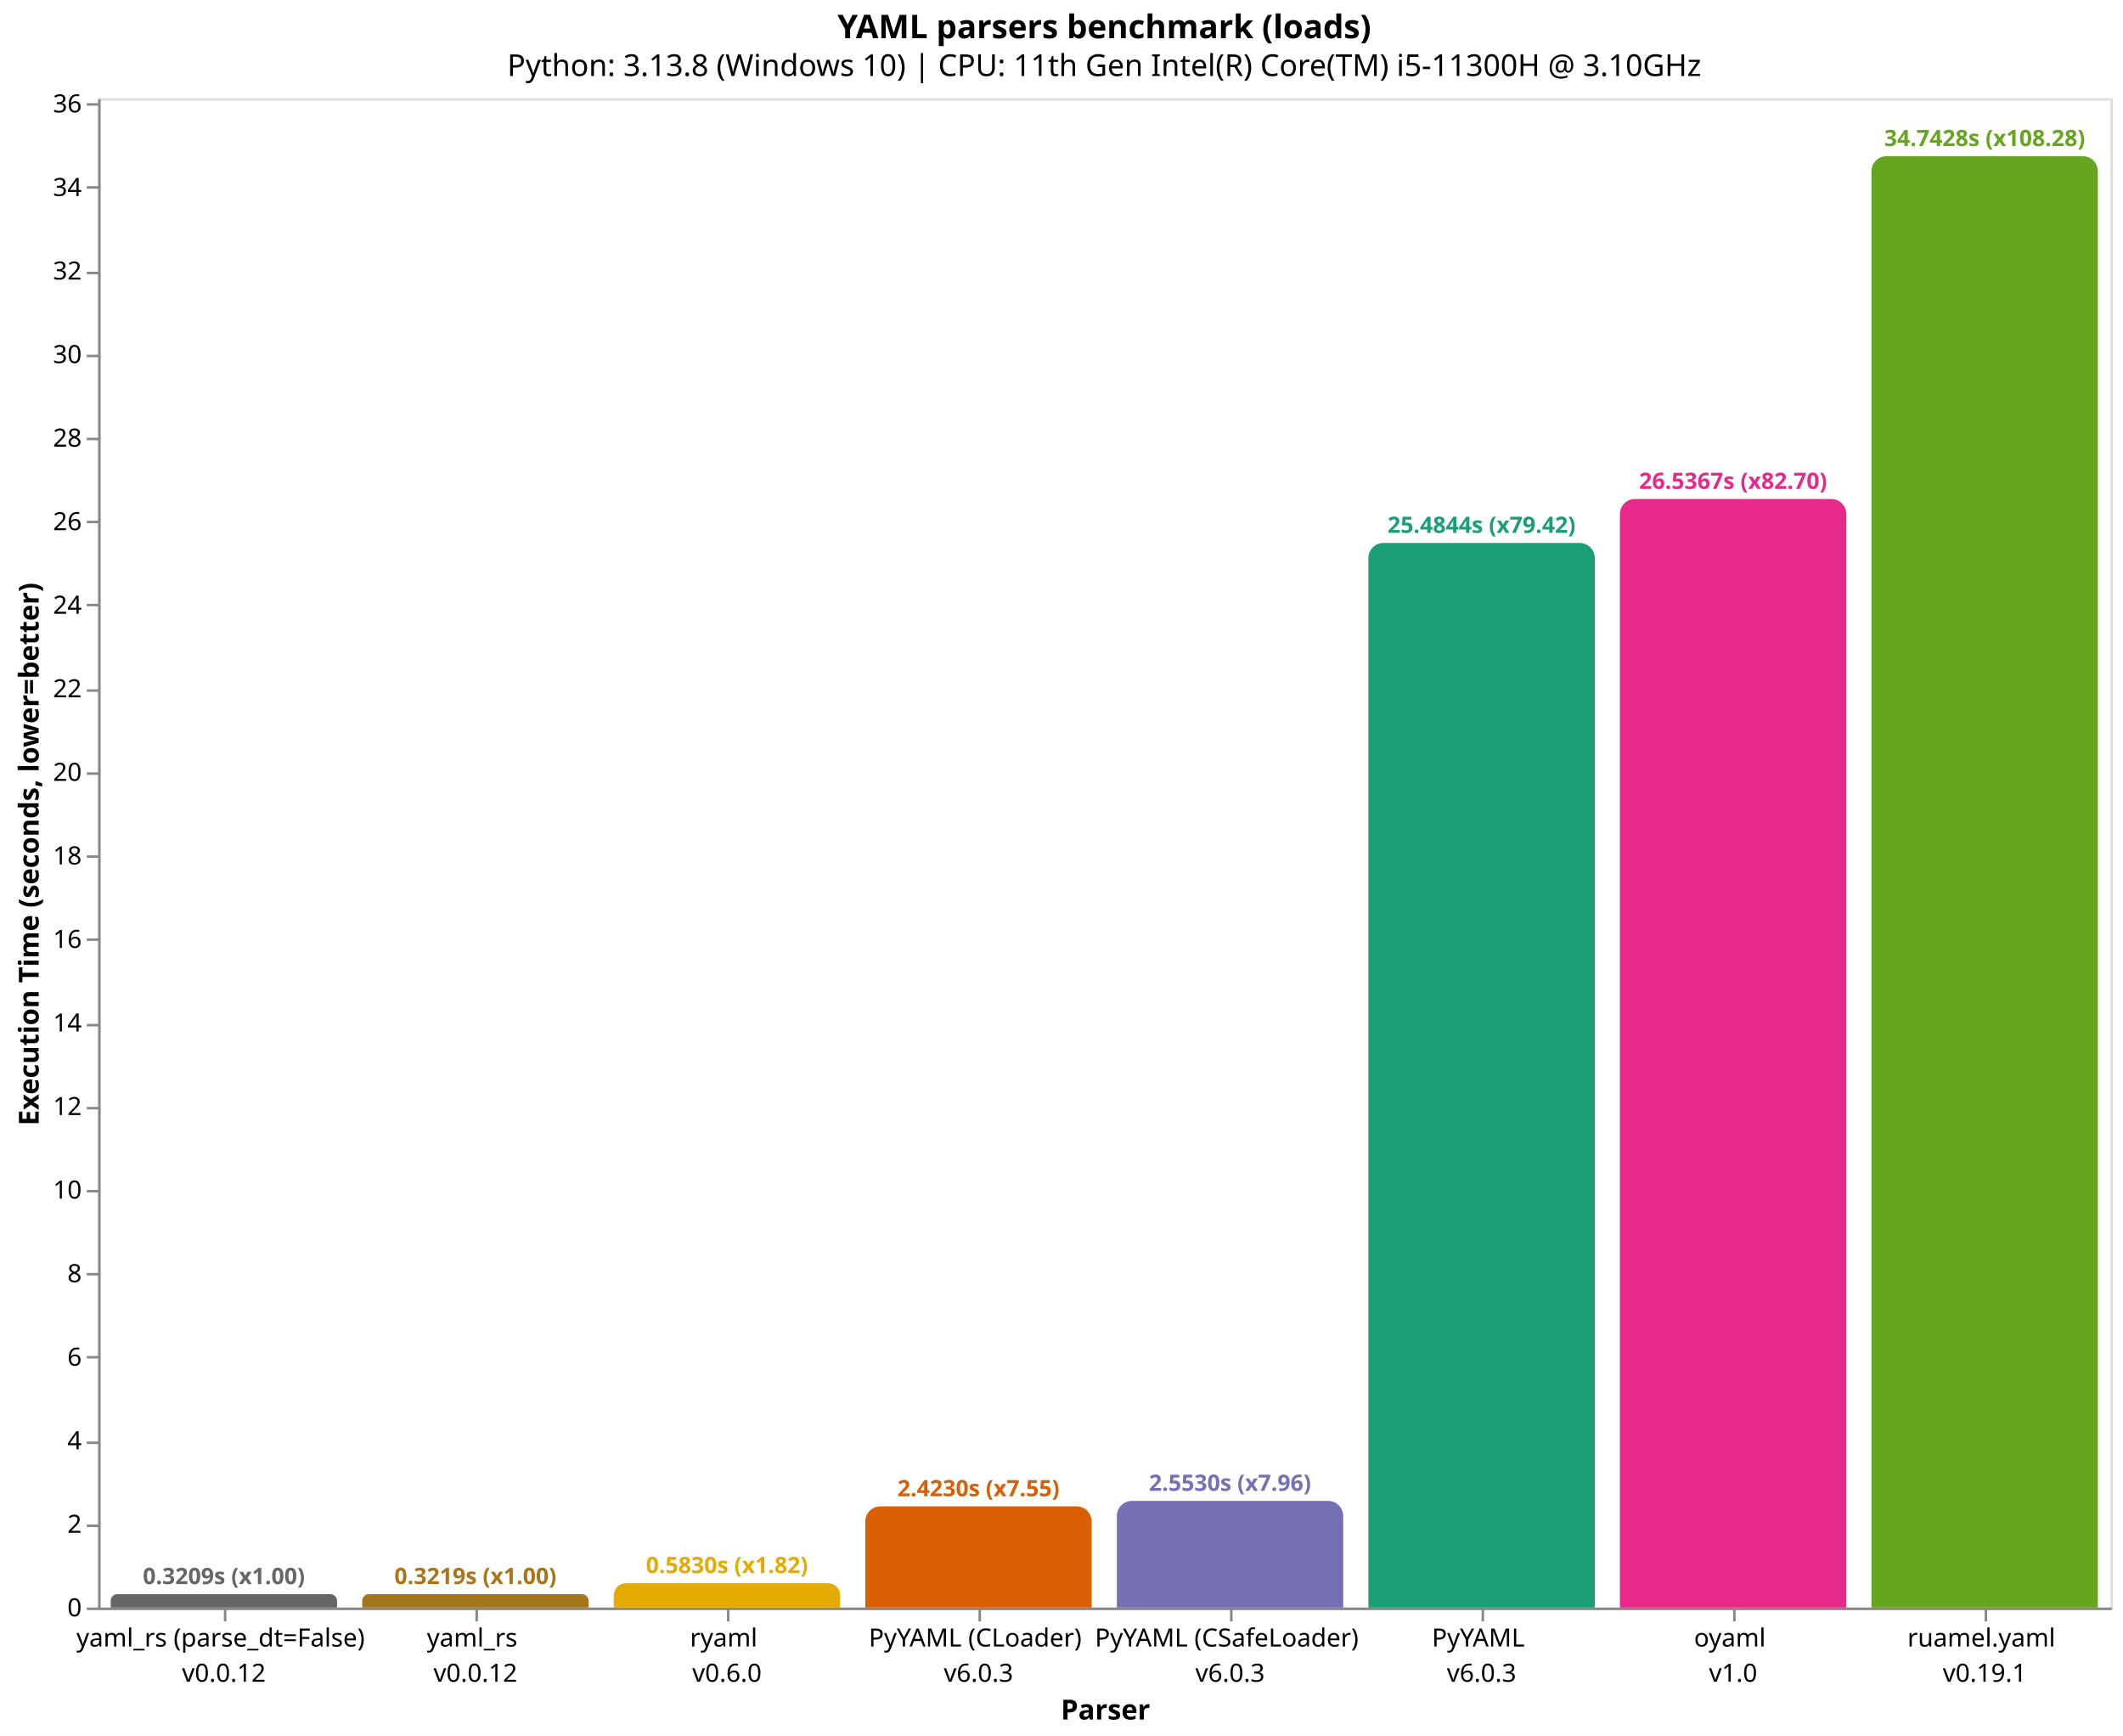
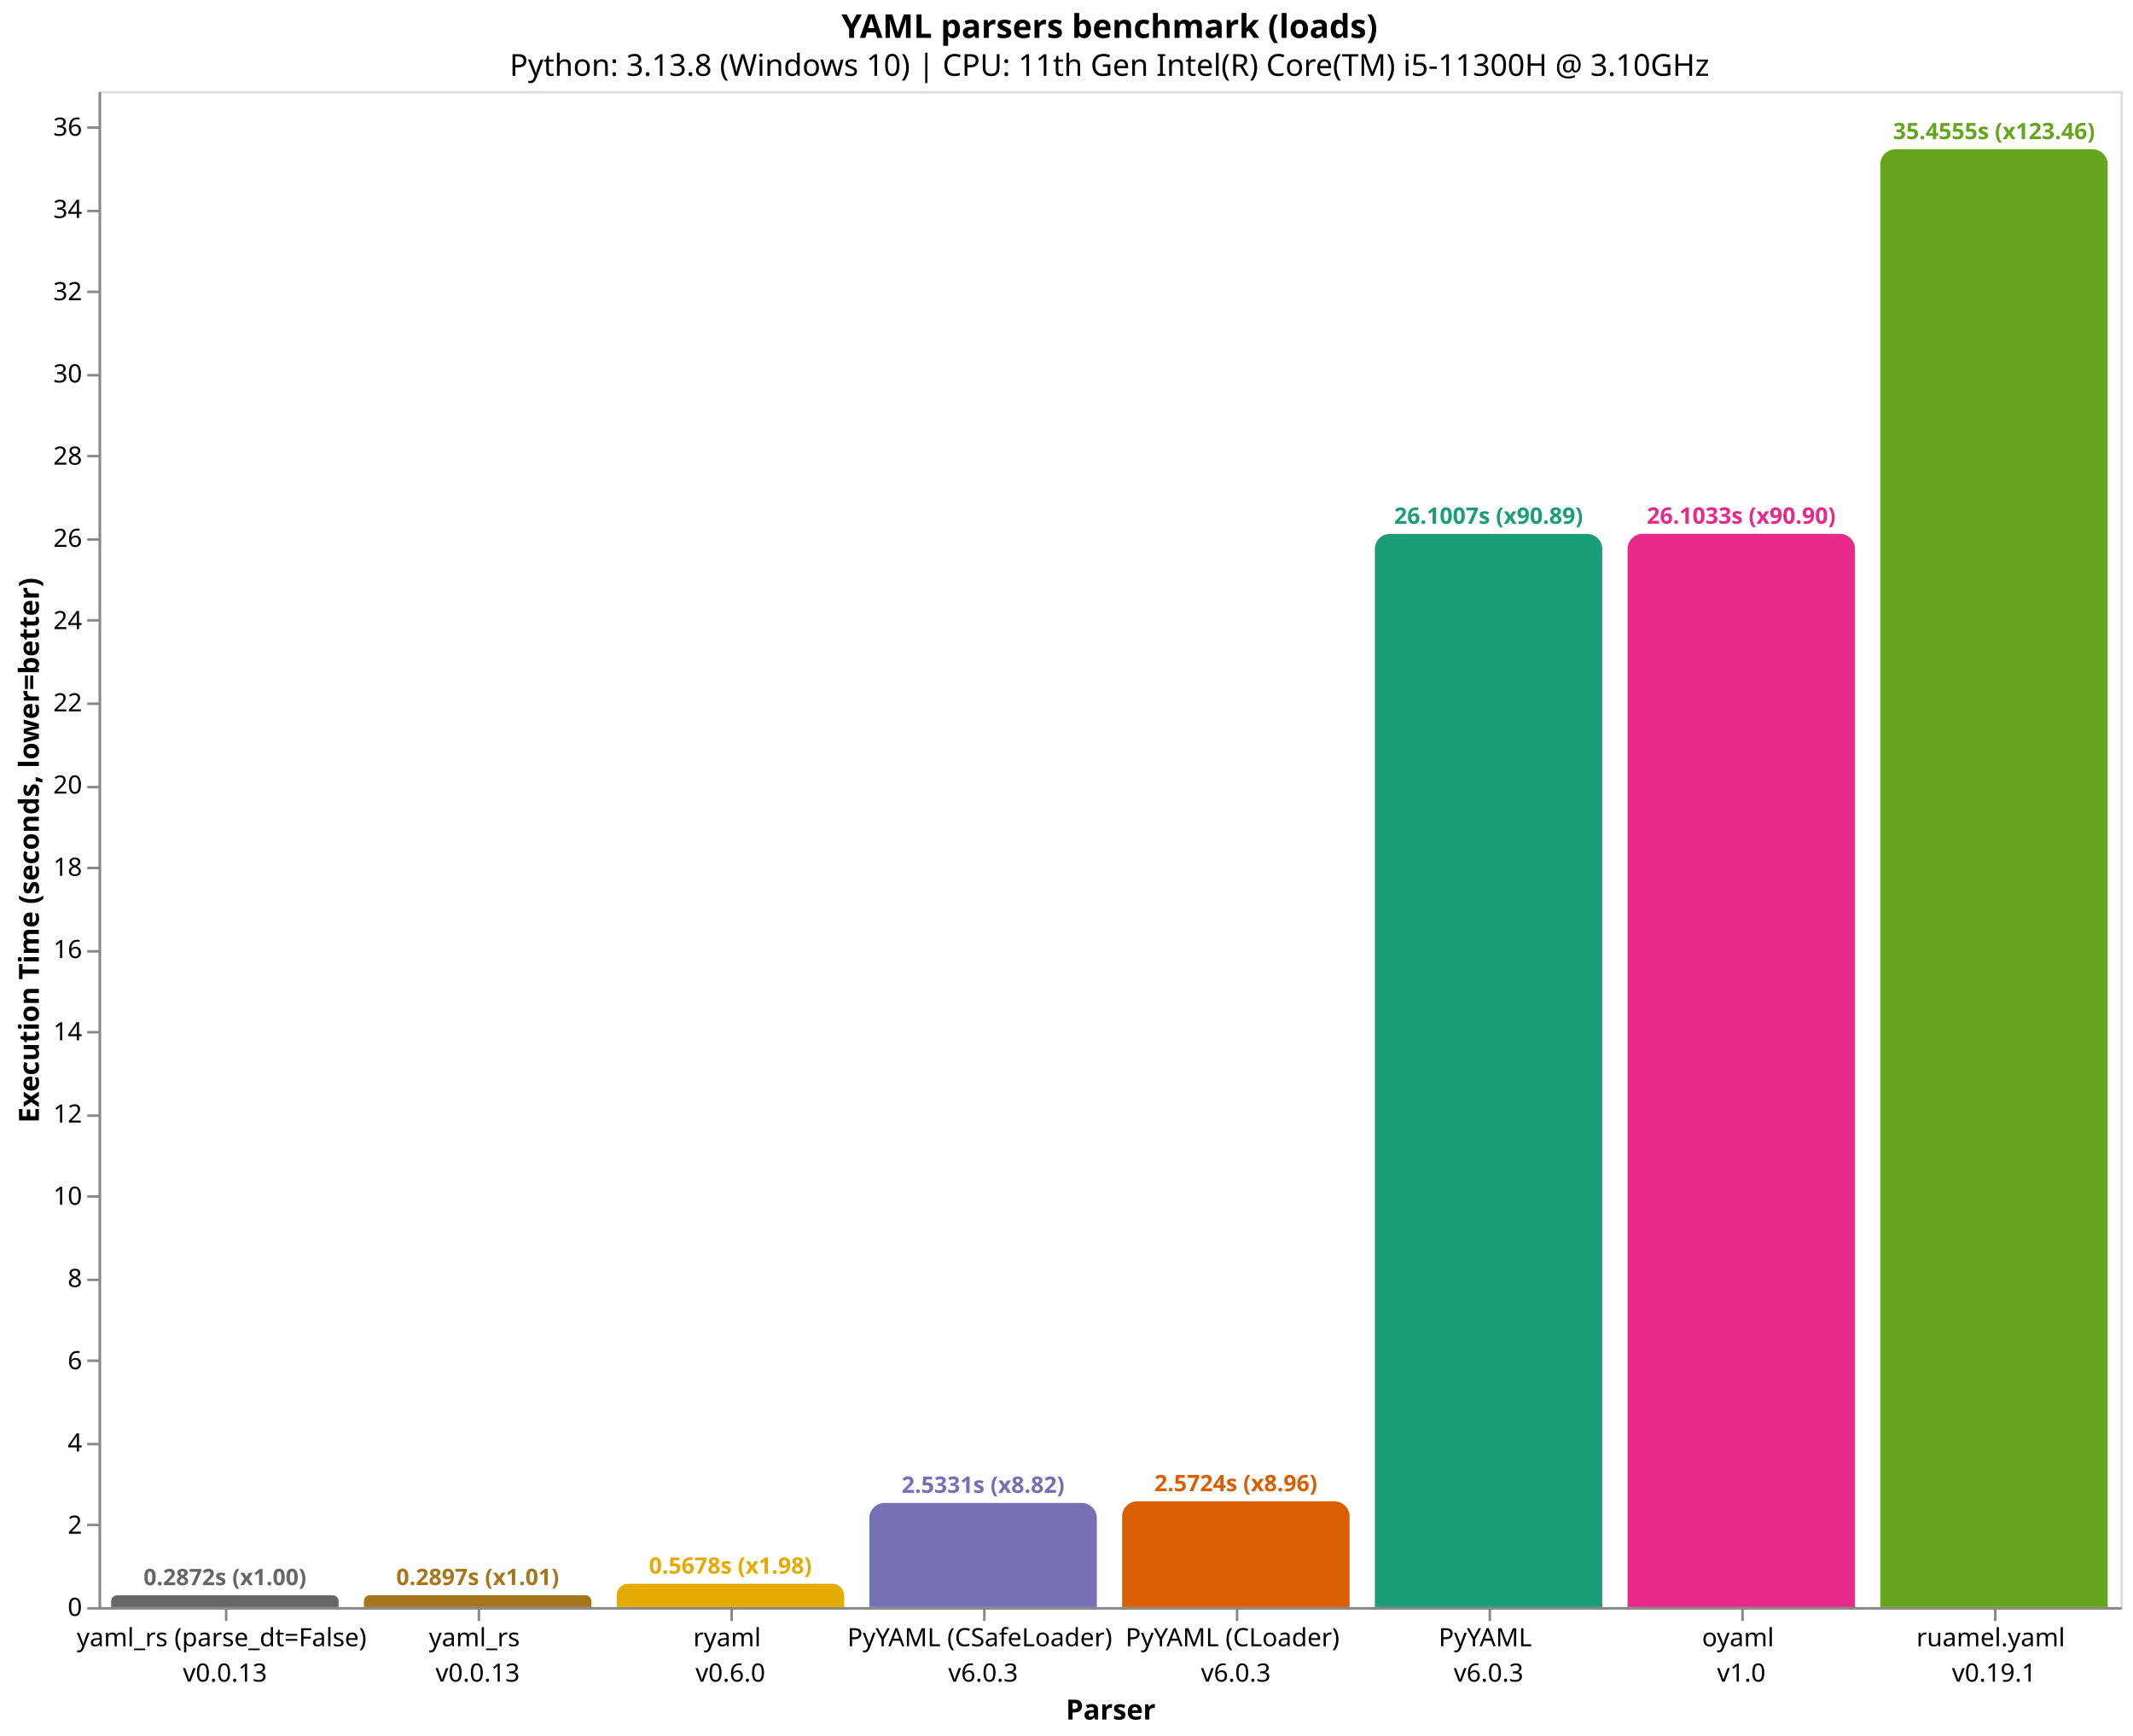
- <svg xmlns="http://www.w3.org/2000/svg" version="1.1" class="marks" width="844" height="690" viewBox="0 0 844 690">
-   <rect width="844" height="690" fill="white" />
-   <g fill="none" stroke-miterlimit="10" transform="translate(39,39)">
+ <svg xmlns="http://www.w3.org/2000/svg" version="1.1" class="marks" width="844" height="687" viewBox="0 0 844 687">
+   <rect width="844" height="687" fill="white" />
+   <g fill="none" stroke-miterlimit="10" transform="translate(39,36)">
    <g class="mark-group role-frame root" role="graphics-object" aria-roledescription="group mark container">
      <g transform="translate(0,0)">
        <path class="background" aria-hidden="true" d="M0.5,0.5h800v600h-800Z" stroke="#ddd" />
        <g>
-           <g class="mark-group role-axis" role="graphics-symbol" aria-roledescription="axis" aria-label="X-axis titled 'Parser' for a discrete scale with 8 values: yaml_rs (parse_dt=False)&#10;v0.0.12, yaml_rs&#10;v0.0.12, ryaml&#10;v0.6.0, PyYAML (CLoader)&#10;v6.0.3, PyYAML (CSafeLoader)&#10;v6.0.3, ending with ruamel.yaml&#10;v0.19.1">
+           <g class="mark-group role-axis" role="graphics-symbol" aria-roledescription="axis" aria-label="X-axis titled 'Parser' for a discrete scale with 8 values: yaml_rs (parse_dt=False)&#10;v0.0.13, yaml_rs&#10;v0.0.13, ryaml&#10;v0.6.0, PyYAML (CSafeLoader)&#10;v6.0.3, PyYAML (CLoader)&#10;v6.0.3, ending with ruamel.yaml&#10;v0.19.1">
            <g transform="translate(0.5,600.5)">
              <path class="background" aria-hidden="true" d="M0,0h0v0h0Z" pointer-events="none" />
              <g>
                <g class="mark-rule role-axis-tick" pointer-events="none">
                  <line transform="translate(50,0)" x2="0" y2="5" stroke="#888" stroke-width="1" opacity="1" />
                  <line transform="translate(150,0)" x2="0" y2="5" stroke="#888" stroke-width="1" opacity="1" />
                  <line transform="translate(250,0)" x2="0" y2="5" stroke="#888" stroke-width="1" opacity="1" />
                  <line transform="translate(350,0)" x2="0" y2="5" stroke="#888" stroke-width="1" opacity="1" />
                  <line transform="translate(450,0)" x2="0" y2="5" stroke="#888" stroke-width="1" opacity="1" />
                  <line transform="translate(550,0)" x2="0" y2="5" stroke="#888" stroke-width="1" opacity="1" />
                  <line transform="translate(650,0)" x2="0" y2="5" stroke="#888" stroke-width="1" opacity="1" />
                  <line transform="translate(750,0)" x2="0" y2="5" stroke="#888" stroke-width="1" opacity="1" />
                </g>
                <g class="mark-text role-axis-label" pointer-events="none">
                  <text text-anchor="middle" transform="translate(49.5,15)" font-family="sans-serif" font-size="10px" fill="#000" opacity="1">
                    <tspan>yaml_rs (parse_dt=False)</tspan>
-                     <tspan x="0" dy="14">v0.0.12</tspan>
+                     <tspan x="0" dy="14">v0.0.13</tspan>
                  </text>
                  <text text-anchor="middle" transform="translate(149.5,15)" font-family="sans-serif" font-size="10px" fill="#000" opacity="1">
                    <tspan>yaml_rs</tspan>
-                     <tspan x="0" dy="14">v0.0.12</tspan>
+                     <tspan x="0" dy="14">v0.0.13</tspan>
                  </text>
                  <text text-anchor="middle" transform="translate(249.5,15)" font-family="sans-serif" font-size="10px" fill="#000" opacity="1">
                    <tspan>ryaml</tspan>
                    <tspan x="0" dy="14">v0.6.0</tspan>
                  </text>
                  <text text-anchor="middle" transform="translate(349.5,15)" font-family="sans-serif" font-size="10px" fill="#000" opacity="1">
+                     <tspan>PyYAML (CSafeLoader)</tspan>
+                     <tspan x="0" dy="14">v6.0.3</tspan>
+                   </text>
+                   <text text-anchor="middle" transform="translate(449.5,15)" font-family="sans-serif" font-size="10px" fill="#000" opacity="1">
                    <tspan>PyYAML (CLoader)</tspan>
-                     <tspan x="0" dy="14">v6.0.3</tspan>
-                   </text>
-                   <text text-anchor="middle" transform="translate(449.5,15)" font-family="sans-serif" font-size="10px" fill="#000" opacity="1">
-                     <tspan>PyYAML (CSafeLoader)</tspan>
                    <tspan x="0" dy="14">v6.0.3</tspan>
                  </text>
                  <text text-anchor="middle" transform="translate(549.5,15)" font-family="sans-serif" font-size="10px" fill="#000" opacity="1">
                    <tspan>PyYAML</tspan>
                    <tspan x="0" dy="14">v6.0.3</tspan>
                  </text>
                  <text text-anchor="middle" transform="translate(649.5,15)" font-family="sans-serif" font-size="10px" fill="#000" opacity="1">
                    <tspan>oyaml</tspan>
                    <tspan x="0" dy="14">v1.0</tspan>
                  </text>
                  <text text-anchor="middle" transform="translate(749.5,15)" font-family="sans-serif" font-size="10px" fill="#000" opacity="1">
                    <tspan>ruamel.yaml</tspan>
                    <tspan x="0" dy="14">v0.19.1</tspan>
                  </text>
                </g>
                <g class="mark-rule role-axis-domain" pointer-events="none">
                  <line transform="translate(0,0)" x2="800" y2="0" stroke="#888" stroke-width="1" opacity="1" />
                </g>
                <g class="mark-text role-axis-title" pointer-events="none">
                  <text text-anchor="middle" transform="translate(400,44)" font-family="sans-serif" font-size="11px" font-weight="bold" fill="#000" opacity="1">Parser</text>
                </g>
              </g>
              <path class="foreground" aria-hidden="true" d="" pointer-events="none" display="none" />
            </g>
          </g>
-           <g class="mark-group role-axis" role="graphics-symbol" aria-roledescription="axis" aria-label="Y-axis titled 'Execution Time (seconds, lower=better)' for a linear scale with values from 0 to 36">
+           <g class="mark-group role-axis" role="graphics-symbol" aria-roledescription="axis" aria-label="Y-axis titled 'Execution Time (seconds, lower=better)' for a linear scale with values from 0 to 37">
            <g transform="translate(0.5,0.5)">
              <path class="background" aria-hidden="true" d="M0,0h0v0h0Z" pointer-events="none" />
              <g>
                <g class="mark-rule role-axis-tick" pointer-events="none">
                  <line transform="translate(0,600)" x2="-5" y2="0" stroke="#888" stroke-width="1" opacity="1" />
                  <line transform="translate(0,567)" x2="-5" y2="0" stroke="#888" stroke-width="1" opacity="1" />
-                   <line transform="translate(0,534)" x2="-5" y2="0" stroke="#888" stroke-width="1" opacity="1" />
-                   <line transform="translate(0,500)" x2="-5" y2="0" stroke="#888" stroke-width="1" opacity="1" />
-                   <line transform="translate(0,467)" x2="-5" y2="0" stroke="#888" stroke-width="1" opacity="1" />
-                   <line transform="translate(0,434)" x2="-5" y2="0" stroke="#888" stroke-width="1" opacity="1" />
-                   <line transform="translate(0,401)" x2="-5" y2="0" stroke="#888" stroke-width="1" opacity="1" />
-                   <line transform="translate(0,368)" x2="-5" y2="0" stroke="#888" stroke-width="1" opacity="1" />
-                   <line transform="translate(0,334)" x2="-5" y2="0" stroke="#888" stroke-width="1" opacity="1" />
-                   <line transform="translate(0,301)" x2="-5" y2="0" stroke="#888" stroke-width="1" opacity="1" />
-                   <line transform="translate(0,268)" x2="-5" y2="0" stroke="#888" stroke-width="1" opacity="1" />
-                   <line transform="translate(0,235)" x2="-5" y2="0" stroke="#888" stroke-width="1" opacity="1" />
-                   <line transform="translate(0,201)" x2="-5" y2="0" stroke="#888" stroke-width="1" opacity="1" />
-                   <line transform="translate(0,168)" x2="-5" y2="0" stroke="#888" stroke-width="1" opacity="1" />
-                   <line transform="translate(0,135)" x2="-5" y2="0" stroke="#888" stroke-width="1" opacity="1" />
-                   <line transform="translate(0,102)" x2="-5" y2="0" stroke="#888" stroke-width="1" opacity="1" />
-                   <line transform="translate(0,69)" x2="-5" y2="0" stroke="#888" stroke-width="1" opacity="1" />
-                   <line transform="translate(0,35)" x2="-5" y2="0" stroke="#888" stroke-width="1" opacity="1" />
-                   <line transform="translate(0,2)" x2="-5" y2="0" stroke="#888" stroke-width="1" opacity="1" />
+                   <line transform="translate(0,535)" x2="-5" y2="0" stroke="#888" stroke-width="1" opacity="1" />
+                   <line transform="translate(0,502)" x2="-5" y2="0" stroke="#888" stroke-width="1" opacity="1" />
+                   <line transform="translate(0,470)" x2="-5" y2="0" stroke="#888" stroke-width="1" opacity="1" />
+                   <line transform="translate(0,437)" x2="-5" y2="0" stroke="#888" stroke-width="1" opacity="1" />
+                   <line transform="translate(0,405)" x2="-5" y2="0" stroke="#888" stroke-width="1" opacity="1" />
+                   <line transform="translate(0,372)" x2="-5" y2="0" stroke="#888" stroke-width="1" opacity="1" />
+                   <line transform="translate(0,340)" x2="-5" y2="0" stroke="#888" stroke-width="1" opacity="1" />
+                   <line transform="translate(0,307)" x2="-5" y2="0" stroke="#888" stroke-width="1" opacity="1" />
+                   <line transform="translate(0,275)" x2="-5" y2="0" stroke="#888" stroke-width="1" opacity="1" />
+                   <line transform="translate(0,242)" x2="-5" y2="0" stroke="#888" stroke-width="1" opacity="1" />
+                   <line transform="translate(0,209)" x2="-5" y2="0" stroke="#888" stroke-width="1" opacity="1" />
+                   <line transform="translate(0,177)" x2="-5" y2="0" stroke="#888" stroke-width="1" opacity="1" />
+                   <line transform="translate(0,144)" x2="-5" y2="0" stroke="#888" stroke-width="1" opacity="1" />
+                   <line transform="translate(0,112)" x2="-5" y2="0" stroke="#888" stroke-width="1" opacity="1" />
+                   <line transform="translate(0,79)" x2="-5" y2="0" stroke="#888" stroke-width="1" opacity="1" />
+                   <line transform="translate(0,47)" x2="-5" y2="0" stroke="#888" stroke-width="1" opacity="1" />
+                   <line transform="translate(0,14)" x2="-5" y2="0" stroke="#888" stroke-width="1" opacity="1" />
                </g>
                <g class="mark-text role-axis-label" pointer-events="none">
                  <text text-anchor="end" transform="translate(-7,603)" font-family="sans-serif" font-size="10px" fill="#000" opacity="1">0</text>
-                   <text text-anchor="end" transform="translate(-7,569.7889)" font-family="sans-serif" font-size="10px" fill="#000" opacity="1">2</text>
-                   <text text-anchor="end" transform="translate(-7,536.5779)" font-family="sans-serif" font-size="10px" fill="#000" opacity="1">4</text>
-                   <text text-anchor="end" transform="translate(-7,503.3668)" font-family="sans-serif" font-size="10px" fill="#000" opacity="1">6</text>
-                   <text text-anchor="end" transform="translate(-7,470.1557)" font-family="sans-serif" font-size="10px" fill="#000" opacity="1">8</text>
-                   <text text-anchor="end" transform="translate(-7,436.9446)" font-family="sans-serif" font-size="10px" fill="#000" opacity="1">10</text>
-                   <text text-anchor="end" transform="translate(-7,403.7336)" font-family="sans-serif" font-size="10px" fill="#000" opacity="1">12</text>
-                   <text text-anchor="end" transform="translate(-7,370.5225)" font-family="sans-serif" font-size="10px" fill="#000" opacity="1">14</text>
-                   <text text-anchor="end" transform="translate(-7,337.3114)" font-family="sans-serif" font-size="10px" fill="#000" opacity="1">16</text>
-                   <text text-anchor="end" transform="translate(-7,304.1003)" font-family="sans-serif" font-size="10px" fill="#000" opacity="1">18</text>
-                   <text text-anchor="end" transform="translate(-7,270.8893)" font-family="sans-serif" font-size="10px" fill="#000" opacity="1">20</text>
-                   <text text-anchor="end" transform="translate(-7,237.6782)" font-family="sans-serif" font-size="10px" fill="#000" opacity="1">22</text>
-                   <text text-anchor="end" transform="translate(-7,204.4671)" font-family="sans-serif" font-size="10px" fill="#000" opacity="1">24</text>
-                   <text text-anchor="end" transform="translate(-7,171.256)" font-family="sans-serif" font-size="10px" fill="#000" opacity="1">26</text>
-                   <text text-anchor="end" transform="translate(-7,138.045)" font-family="sans-serif" font-size="10px" fill="#000" opacity="1">28</text>
-                   <text text-anchor="end" transform="translate(-7,104.8339)" font-family="sans-serif" font-size="10px" fill="#000" opacity="1">30</text>
-                   <text text-anchor="end" transform="translate(-7,71.62283)" font-family="sans-serif" font-size="10px" fill="#000" opacity="1">32</text>
-                   <text text-anchor="end" transform="translate(-7,38.41176)" font-family="sans-serif" font-size="10px" fill="#000" opacity="1">34</text>
-                   <text text-anchor="end" transform="translate(-7,5.200684)" font-family="sans-serif" font-size="10px" fill="#000" opacity="1">36</text>
+                   <text text-anchor="end" transform="translate(-7,570.4565)" font-family="sans-serif" font-size="10px" fill="#000" opacity="1">2</text>
+                   <text text-anchor="end" transform="translate(-7,537.913)" font-family="sans-serif" font-size="10px" fill="#000" opacity="1">4</text>
+                   <text text-anchor="end" transform="translate(-7,505.3695)" font-family="sans-serif" font-size="10px" fill="#000" opacity="1">6</text>
+                   <text text-anchor="end" transform="translate(-7,472.826)" font-family="sans-serif" font-size="10px" fill="#000" opacity="1">8</text>
+                   <text text-anchor="end" transform="translate(-7,440.2825)" font-family="sans-serif" font-size="10px" fill="#000" opacity="1">10</text>
+                   <text text-anchor="end" transform="translate(-7,407.739)" font-family="sans-serif" font-size="10px" fill="#000" opacity="1">12</text>
+                   <text text-anchor="end" transform="translate(-7,375.1955)" font-family="sans-serif" font-size="10px" fill="#000" opacity="1">14</text>
+                   <text text-anchor="end" transform="translate(-7,342.652)" font-family="sans-serif" font-size="10px" fill="#000" opacity="1">16</text>
+                   <text text-anchor="end" transform="translate(-7,310.1086)" font-family="sans-serif" font-size="10px" fill="#000" opacity="1">18</text>
+                   <text text-anchor="end" transform="translate(-7,277.5651)" font-family="sans-serif" font-size="10px" fill="#000" opacity="1">20</text>
+                   <text text-anchor="end" transform="translate(-7,245.0216)" font-family="sans-serif" font-size="10px" fill="#000" opacity="1">22</text>
+                   <text text-anchor="end" transform="translate(-7,212.4781)" font-family="sans-serif" font-size="10px" fill="#000" opacity="1">24</text>
+                   <text text-anchor="end" transform="translate(-7,179.9346)" font-family="sans-serif" font-size="10px" fill="#000" opacity="1">26</text>
+                   <text text-anchor="end" transform="translate(-7,147.3911)" font-family="sans-serif" font-size="10px" fill="#000" opacity="1">28</text>
+                   <text text-anchor="end" transform="translate(-7,114.8476)" font-family="sans-serif" font-size="10px" fill="#000" opacity="1">30</text>
+                   <text text-anchor="end" transform="translate(-7,82.30409)" font-family="sans-serif" font-size="10px" fill="#000" opacity="1">32</text>
+                   <text text-anchor="end" transform="translate(-7,49.7606)" font-family="sans-serif" font-size="10px" fill="#000" opacity="1">34</text>
+                   <text text-anchor="end" transform="translate(-7,17.2171)" font-family="sans-serif" font-size="10px" fill="#000" opacity="1">36</text>
                </g>
                <g class="mark-rule role-axis-domain" pointer-events="none">
                  <line transform="translate(0,600)" x2="0" y2="-600" stroke="#888" stroke-width="1" opacity="1" />
                </g>
                <g class="mark-text role-axis-title" pointer-events="none">
                  <text text-anchor="middle" transform="translate(-22.12305,300) rotate(-90) translate(0,-2)" font-family="sans-serif" font-size="11px" font-weight="bold" fill="#000" opacity="1">Execution Time (seconds, lower=better)</text>
                </g>
              </g>
              <path class="foreground" aria-hidden="true" d="" pointer-events="none" display="none" />
            </g>
          </g>
          <g class="mark-group role-scope" role="graphics-object" aria-roledescription="group mark container">
-             <g transform="translate(5,594.6719)">
-               <path class="background" aria-hidden="true" d="M2.664,0L87.336,0C88.806,0,90,1.194,90,2.664L90,5.328C90,5.328,90,5.328,90,5.328L0,5.328C0,5.328,0,5.328,0,5.328L0,2.664C0,1.194,1.194,0,2.664,0Z" />
+             <g transform="translate(5,595.3271)">
+               <path class="background" aria-hidden="true" d="M2.336,0L87.664,0C88.953,0,90,1.047,90,2.336L90,4.673C90,4.673,90,4.673,90,4.673L0,4.673C0,4.673,0,4.673,0,4.673L0,2.336C0,1.047,1.047,0,2.336,0Z" />
              <g clip-path="url(#clip1)">
                <g class="mark-group role-scope" role="graphics-object" aria-roledescription="group mark container">
-                   <g transform="translate(0,-594.6719)">
-                     <path class="background" aria-hidden="true" d="M0,0h90v0h-90Z" />
-                     <g>
-                       <g class="mark-rect role-mark layer_0_marks" role="graphics-object" aria-roledescription="rect mark container">
-                         <path aria-label="Parser: yaml_rs (parse_dt=False)&#10;v0.0.12; Execution Time (seconds, lower=better): 0.320865799998; parser: yaml_rs (parse_dt=False); Execution Time (s): 0.3209; Slowdown: 1.00" role="graphics-symbol" aria-roledescription="bar" d="M0,594.672h90v5.328h-90Z" fill="#666666" />
-                       </g>
-                     </g>
-                     <path class="foreground" aria-hidden="true" d="" display="none" />
-                   </g>
-                 </g>
-               </g>
-               <path class="foreground" aria-hidden="true" d="" display="none" />
-             </g>
-             <g transform="translate(105,594.6544)">
-               <path class="background" aria-hidden="true" d="M2.673,0L87.327,0C88.802,0,90,1.198,90,2.673L90,5.346C90,5.346,90,5.346,90,5.346L0,5.346C0,5.346,0,5.346,0,5.346L0,2.673C0,1.198,1.198,0,2.673,0Z" />
+                   <g transform="translate(0,-595.3271)">
+                     <path class="background" aria-hidden="true" d="M0,0h90v0h-90Z" />
+                     <g>
+                       <g class="mark-rect role-mark layer_0_marks" role="graphics-object" aria-roledescription="rect mark container">
+                         <path aria-label="Parser: yaml_rs (parse_dt=False)&#10;v0.0.13; Execution Time (seconds, lower=better): 0.287175766667; parser: yaml_rs (parse_dt=False); Execution Time (s): 0.2872; Slowdown: 1.00" role="graphics-symbol" aria-roledescription="bar" d="M0,595.327h90v4.673h-90Z" fill="#666666" />
+                       </g>
+                     </g>
+                     <path class="foreground" aria-hidden="true" d="" display="none" />
+                   </g>
+                 </g>
+               </g>
+               <path class="foreground" aria-hidden="true" d="" display="none" />
+             </g>
+             <g transform="translate(105,595.2867)">
+               <path class="background" aria-hidden="true" d="M2.357,0L87.643,0C88.944,0,90,1.056,90,2.357L90,4.713C90,4.713,90,4.713,90,4.713L0,4.713C0,4.713,0,4.713,0,4.713L0,2.357C0,1.056,1.056,0,2.357,0Z" />
              <g clip-path="url(#clip2)">
                <g class="mark-group role-scope" role="graphics-object" aria-roledescription="group mark container">
-                   <g transform="translate(0,-594.6544)">
-                     <path class="background" aria-hidden="true" d="M0,0h90v0h-90Z" />
-                     <g>
-                       <g class="mark-rect role-mark layer_0_marks" role="graphics-object" aria-roledescription="rect mark container">
-                         <path aria-label="Parser: yaml_rs&#10;v0.0.12; Execution Time (seconds, lower=better): 0.321919533332; parser: yaml_rs; Execution Time (s): 0.3219; Slowdown: 1.00" role="graphics-symbol" aria-roledescription="bar" d="M0,594.654h90v5.346h-90Z" fill="#a6761d" />
-                       </g>
-                     </g>
-                     <path class="foreground" aria-hidden="true" d="" display="none" />
-                   </g>
-                 </g>
-               </g>
-               <path class="foreground" aria-hidden="true" d="" display="none" />
-             </g>
-             <g transform="translate(205,590.3193)">
-               <path class="background" aria-hidden="true" d="M4.84,0L85.16,0C87.831,0,90,2.169,90,4.84L90,9.681C90,9.681,90,9.681,90,9.681L0,9.681C0,9.681,0,9.681,0,9.681L0,4.84C0,2.169,2.169,0,4.84,0Z" />
+                   <g transform="translate(0,-595.2867)">
+                     <path class="background" aria-hidden="true" d="M0,0h90v0h-90Z" />
+                     <g>
+                       <g class="mark-rect role-mark layer_0_marks" role="graphics-object" aria-roledescription="rect mark container">
+                         <path aria-label="Parser: yaml_rs&#10;v0.0.13; Execution Time (seconds, lower=better): 0.289660100001; parser: yaml_rs; Execution Time (s): 0.2897; Slowdown: 1.01" role="graphics-symbol" aria-roledescription="bar" d="M0,595.287h90v4.713h-90Z" fill="#a6761d" />
+                       </g>
+                     </g>
+                     <path class="foreground" aria-hidden="true" d="" display="none" />
+                   </g>
+                 </g>
+               </g>
+               <path class="foreground" aria-hidden="true" d="" display="none" />
+             </g>
+             <g transform="translate(205,590.7606)">
+               <path class="background" aria-hidden="true" d="M4.62,0L85.38,0C87.93,0,90,2.07,90,4.62L90,9.239C90,9.239,90,9.239,90,9.239L0,9.239C0,9.239,0,9.239,0,9.239L0,4.62C0,2.07,2.07,0,4.62,0Z" />
              <g clip-path="url(#clip3)">
                <g class="mark-group role-scope" role="graphics-object" aria-roledescription="group mark container">
-                   <g transform="translate(0,-590.3193)">
-                     <path class="background" aria-hidden="true" d="M0,0h90v0h-90Z" />
-                     <g>
-                       <g class="mark-rect role-mark layer_0_marks" role="graphics-object" aria-roledescription="rect mark container">
-                         <path aria-label="Parser: ryaml&#10;v0.6.0; Execution Time (seconds, lower=better): 0.582977533333; parser: ryaml; Execution Time (s): 0.5830; Slowdown: 1.82" role="graphics-symbol" aria-roledescription="bar" d="M0,590.319h90v9.681h-90Z" fill="#e6ab02" />
-                       </g>
-                     </g>
-                     <path class="foreground" aria-hidden="true" d="" display="none" />
-                   </g>
-                 </g>
-               </g>
-               <path class="foreground" aria-hidden="true" d="" display="none" />
-             </g>
-             <g transform="translate(305,559.7649)">
-               <path class="background" aria-hidden="true" d="M6,0L84,0C87.311,0,90,2.689,90,6L90,40.235C90,40.235,90,40.235,90,40.235L0,40.235C0,40.235,0,40.235,0,40.235L0,6C0,2.689,2.689,0,6,0Z" />
+                   <g transform="translate(0,-590.7606)">
+                     <path class="background" aria-hidden="true" d="M0,0h90v0h-90Z" />
+                     <g>
+                       <g class="mark-rect role-mark layer_0_marks" role="graphics-object" aria-roledescription="rect mark container">
+                         <path aria-label="Parser: ryaml&#10;v0.6.0; Execution Time (seconds, lower=better): 0.567820166667; parser: ryaml; Execution Time (s): 0.5678; Slowdown: 1.98" role="graphics-symbol" aria-roledescription="bar" d="M0,590.761h90v9.239h-90Z" fill="#e6ab02" />
+                       </g>
+                     </g>
+                     <path class="foreground" aria-hidden="true" d="" display="none" />
+                   </g>
+                 </g>
+               </g>
+               <path class="foreground" aria-hidden="true" d="" display="none" />
+             </g>
+             <g transform="translate(305,558.7819)">
+               <path class="background" aria-hidden="true" d="M6,0L84,0C87.311,0,90,2.689,90,6L90,41.218C90,41.218,90,41.218,90,41.218L0,41.218C0,41.218,0,41.218,0,41.218L0,6C0,2.689,2.689,0,6,0Z" />
              <g clip-path="url(#clip4)">
                <g class="mark-group role-scope" role="graphics-object" aria-roledescription="group mark container">
-                   <g transform="translate(0,-559.7649)">
-                     <path class="background" aria-hidden="true" d="M0,0h90v0h-90Z" />
-                     <g>
-                       <g class="mark-rect role-mark layer_0_marks" role="graphics-object" aria-roledescription="rect mark container">
-                         <path aria-label="Parser: PyYAML (CLoader)&#10;v6.0.3; Execution Time (seconds, lower=better): 2.42299463333; parser: PyYAML (CLoader); Execution Time (s): 2.4230; Slowdown: 7.55" role="graphics-symbol" aria-roledescription="bar" d="M0,559.765h90v40.235h-90Z" fill="#d95f02" />
-                       </g>
-                     </g>
-                     <path class="foreground" aria-hidden="true" d="" display="none" />
-                   </g>
-                 </g>
-               </g>
-               <path class="foreground" aria-hidden="true" d="" display="none" />
-             </g>
-             <g transform="translate(405,557.6053)">
-               <path class="background" aria-hidden="true" d="M6,0L84,0C87.311,0,90,2.689,90,6L90,42.395C90,42.395,90,42.395,90,42.395L0,42.395C0,42.395,0,42.395,0,42.395L0,6C0,2.689,2.689,0,6,0Z" />
+                   <g transform="translate(0,-558.7819)">
+                     <path class="background" aria-hidden="true" d="M0,0h90v0h-90Z" />
+                     <g>
+                       <g class="mark-rect role-mark layer_0_marks" role="graphics-object" aria-roledescription="rect mark container">
+                         <path aria-label="Parser: PyYAML (CSafeLoader)&#10;v6.0.3; Execution Time (seconds, lower=better): 2.53310976667; parser: PyYAML (CSafeLoader); Execution Time (s): 2.5331; Slowdown: 8.82" role="graphics-symbol" aria-roledescription="bar" d="M0,558.782h90v41.218h-90Z" fill="#7570b3" />
+                       </g>
+                     </g>
+                     <path class="foreground" aria-hidden="true" d="" display="none" />
+                   </g>
+                 </g>
+               </g>
+               <path class="foreground" aria-hidden="true" d="" display="none" />
+             </g>
+             <g transform="translate(405,558.1419)">
+               <path class="background" aria-hidden="true" d="M6,0L84,0C87.311,0,90,2.689,90,6L90,41.858C90,41.858,90,41.858,90,41.858L0,41.858C0,41.858,0,41.858,0,41.858L0,6C0,2.689,2.689,0,6,0Z" />
              <g clip-path="url(#clip5)">
                <g class="mark-group role-scope" role="graphics-object" aria-roledescription="group mark container">
-                   <g transform="translate(0,-557.6053)">
-                     <path class="background" aria-hidden="true" d="M0,0h90v0h-90Z" />
-                     <g>
-                       <g class="mark-rect role-mark layer_0_marks" role="graphics-object" aria-roledescription="rect mark container">
-                         <path aria-label="Parser: PyYAML (CSafeLoader)&#10;v6.0.3; Execution Time (seconds, lower=better): 2.55304743333; parser: PyYAML (CSafeLoader); Execution Time (s): 2.5530; Slowdown: 7.96" role="graphics-symbol" aria-roledescription="bar" d="M0,557.605h90v42.395h-90Z" fill="#7570b3" />
-                       </g>
-                     </g>
-                     <path class="foreground" aria-hidden="true" d="" display="none" />
-                   </g>
-                 </g>
-               </g>
-               <path class="foreground" aria-hidden="true" d="" display="none" />
-             </g>
-             <g transform="translate(505,176.8176)">
-               <path class="background" aria-hidden="true" d="M6,0L84,0C87.311,0,90,2.689,90,6L90,423.182C90,423.182,90,423.182,90,423.182L0,423.182C0,423.182,0,423.182,0,423.182L0,6C0,2.689,2.689,0,6,0Z" />
+                   <g transform="translate(0,-558.1419)">
+                     <path class="background" aria-hidden="true" d="M0,0h90v0h-90Z" />
+                     <g>
+                       <g class="mark-rect role-mark layer_0_marks" role="graphics-object" aria-roledescription="rect mark container">
+                         <path aria-label="Parser: PyYAML (CLoader)&#10;v6.0.3; Execution Time (seconds, lower=better): 2.5724392; parser: PyYAML (CLoader); Execution Time (s): 2.5724; Slowdown: 8.96" role="graphics-symbol" aria-roledescription="bar" d="M0,558.142h90v41.858h-90Z" fill="#d95f02" />
+                       </g>
+                     </g>
+                     <path class="foreground" aria-hidden="true" d="" display="none" />
+                   </g>
+                 </g>
+               </g>
+               <path class="foreground" aria-hidden="true" d="" display="none" />
+             </g>
+             <g transform="translate(505,175.2953)">
+               <path class="background" aria-hidden="true" d="M6,0L84,0C87.311,0,90,2.689,90,6L90,424.705C90,424.705,90,424.705,90,424.705L0,424.705C0,424.705,0,424.705,0,424.705L0,6C0,2.689,2.689,0,6,0Z" />
              <g clip-path="url(#clip6)">
                <g class="mark-group role-scope" role="graphics-object" aria-roledescription="group mark container">
-                   <g transform="translate(0,-176.8176)">
-                     <path class="background" aria-hidden="true" d="M0,0h90v0h-90Z" />
-                     <g>
-                       <g class="mark-rect role-mark layer_0_marks" role="graphics-object" aria-roledescription="rect mark container">
-                         <path aria-label="Parser: PyYAML&#10;v6.0.3; Execution Time (seconds, lower=better): 25.4844140333; parser: PyYAML; Execution Time (s): 25.4844; Slowdown: 79.42" role="graphics-symbol" aria-roledescription="bar" d="M0,176.818h90v423.182h-90Z" fill="#1b9e77" />
-                       </g>
-                     </g>
-                     <path class="foreground" aria-hidden="true" d="" display="none" />
-                   </g>
-                 </g>
-               </g>
-               <path class="foreground" aria-hidden="true" d="" display="none" />
-             </g>
-             <g transform="translate(605,159.3439)">
-               <path class="background" aria-hidden="true" d="M6,0L84,0C87.311,0,90,2.689,90,6L90,440.656C90,440.656,90,440.656,90,440.656L0,440.656C0,440.656,0,440.656,0,440.656L0,6C0,2.689,2.689,0,6,0Z" />
+                   <g transform="translate(0,-175.2953)">
+                     <path class="background" aria-hidden="true" d="M0,0h90v0h-90Z" />
+                     <g>
+                       <g class="mark-rect role-mark layer_0_marks" role="graphics-object" aria-roledescription="rect mark container">
+                         <path aria-label="Parser: PyYAML&#10;v6.0.3; Execution Time (seconds, lower=better): 26.1007408; parser: PyYAML; Execution Time (s): 26.1007; Slowdown: 90.89" role="graphics-symbol" aria-roledescription="bar" d="M0,175.295h90v424.705h-90Z" fill="#1b9e77" />
+                       </g>
+                     </g>
+                     <path class="foreground" aria-hidden="true" d="" display="none" />
+                   </g>
+                 </g>
+               </g>
+               <path class="foreground" aria-hidden="true" d="" display="none" />
+             </g>
+             <g transform="translate(605,175.2544)">
+               <path class="background" aria-hidden="true" d="M6,0L84,0C87.311,0,90,2.689,90,6L90,424.746C90,424.746,90,424.746,90,424.746L0,424.746C0,424.746,0,424.746,0,424.746L0,6C0,2.689,2.689,0,6,0Z" />
              <g clip-path="url(#clip7)">
                <g class="mark-group role-scope" role="graphics-object" aria-roledescription="group mark container">
-                   <g transform="translate(0,-159.3439)">
-                     <path class="background" aria-hidden="true" d="M0,0h90v0h-90Z" />
-                     <g>
-                       <g class="mark-rect role-mark layer_0_marks" role="graphics-object" aria-roledescription="rect mark container">
-                         <path aria-label="Parser: oyaml&#10;v1.0; Execution Time (seconds, lower=better): 26.5366961667; parser: oyaml; Execution Time (s): 26.5367; Slowdown: 82.70" role="graphics-symbol" aria-roledescription="bar" d="M0,159.344h90v440.656h-90Z" fill="#e7298a" />
+                   <g transform="translate(0,-175.2544)">
+                     <path class="background" aria-hidden="true" d="M0,0h90v0h-90Z" />
+                     <g>
+                       <g class="mark-rect role-mark layer_0_marks" role="graphics-object" aria-roledescription="rect mark container">
+                         <path aria-label="Parser: oyaml&#10;v1.0; Execution Time (seconds, lower=better): 26.1032589667; parser: oyaml; Execution Time (s): 26.1033; Slowdown: 90.90" role="graphics-symbol" aria-roledescription="bar" d="M0,175.254h90v424.746h-90Z" fill="#e7298a" />
                      </g>
                    </g>
                    <path class="foreground" aria-hidden="true" d="" display="none" />
                  </g>
                </g>
              </g>
              <path class="foreground" aria-hidden="true" d="" display="none" />
            </g>
            <g transform="translate(705,23.07692)">
              <path class="background" aria-hidden="true" d="M6,0L84,0C87.311,0,90,2.689,90,6L90,576.923C90,576.923,90,576.923,90,576.923L0,576.923C0,576.923,0,576.923,0,576.923L0,6C0,2.689,2.689,0,6,0Z" />
              <g clip-path="url(#clip8)">
                <g class="mark-group role-scope" role="graphics-object" aria-roledescription="group mark container">
                  <g transform="translate(0,-23.07692)">
                    <path class="background" aria-hidden="true" d="M0,0h90v0h-90Z" />
                    <g>
                      <g class="mark-rect role-mark layer_0_marks" role="graphics-object" aria-roledescription="rect mark container">
-                         <path aria-label="Parser: ruamel.yaml&#10;v0.19.1; Execution Time (seconds, lower=better): 34.7428145667; parser: ruamel.yaml; Execution Time (s): 34.7428; Slowdown: 108.28" role="graphics-symbol" aria-roledescription="bar" d="M0,23.077h90v576.923h-90Z" fill="#66a61e" />
+                         <path aria-label="Parser: ruamel.yaml&#10;v0.19.1; Execution Time (seconds, lower=better): 35.4555089667; parser: ruamel.yaml; Execution Time (s): 35.4555; Slowdown: 123.46" role="graphics-symbol" aria-roledescription="bar" d="M0,23.077h90v576.923h-90Z" fill="#66a61e" />
                      </g>
                    </g>
                    <path class="foreground" aria-hidden="true" d="" display="none" />
                  </g>
                </g>
              </g>
              <path class="foreground" aria-hidden="true" d="" display="none" />
            </g>
          </g>
          <g class="mark-text role-mark layer_1_marks" role="graphics-object" aria-roledescription="text mark container">
-             <text aria-label="Parser: yaml_rs (parse_dt=False)&#10;v0.0.12; Execution Time (seconds, lower=better): 0.320865799998; parser: yaml_rs (parse_dt=False); label: 0.3209s (x1.00); Execution Time (s): 0.3209; Slowdown: 1.00" role="graphics-symbol" aria-roledescription="text mark" text-anchor="middle" transform="translate(50,590.6719)" font-family="sans-serif" font-size="9px" font-weight="bold" fill="#666666">0.3209s (x1.00)</text>
-             <text aria-label="Parser: yaml_rs&#10;v0.0.12; Execution Time (seconds, lower=better): 0.321919533332; parser: yaml_rs; label: 0.3219s (x1.00); Execution Time (s): 0.3219; Slowdown: 1.00" role="graphics-symbol" aria-roledescription="text mark" text-anchor="middle" transform="translate(150,590.6544)" font-family="sans-serif" font-size="9px" font-weight="bold" fill="#a6761d">0.3219s (x1.00)</text>
-             <text aria-label="Parser: ryaml&#10;v0.6.0; Execution Time (seconds, lower=better): 0.582977533333; parser: ryaml; label: 0.5830s (x1.82); Execution Time (s): 0.5830; Slowdown: 1.82" role="graphics-symbol" aria-roledescription="text mark" text-anchor="middle" transform="translate(250,586.3193)" font-family="sans-serif" font-size="9px" font-weight="bold" fill="#e6ab02">0.5830s (x1.82)</text>
-             <text aria-label="Parser: PyYAML (CLoader)&#10;v6.0.3; Execution Time (seconds, lower=better): 2.42299463333; parser: PyYAML (CLoader); label: 2.4230s (x7.55); Execution Time (s): 2.4230; Slowdown: 7.55" role="graphics-symbol" aria-roledescription="text mark" text-anchor="middle" transform="translate(350,555.7649)" font-family="sans-serif" font-size="9px" font-weight="bold" fill="#d95f02">2.4230s (x7.55)</text>
-             <text aria-label="Parser: PyYAML (CSafeLoader)&#10;v6.0.3; Execution Time (seconds, lower=better): 2.55304743333; parser: PyYAML (CSafeLoader); label: 2.5530s (x7.96); Execution Time (s): 2.5530; Slowdown: 7.96" role="graphics-symbol" aria-roledescription="text mark" text-anchor="middle" transform="translate(450,553.6053)" font-family="sans-serif" font-size="9px" font-weight="bold" fill="#7570b3">2.5530s (x7.96)</text>
-             <text aria-label="Parser: PyYAML&#10;v6.0.3; Execution Time (seconds, lower=better): 25.4844140333; parser: PyYAML; label: 25.4844s (x79.42); Execution Time (s): 25.4844; Slowdown: 79.42" role="graphics-symbol" aria-roledescription="text mark" text-anchor="middle" transform="translate(550,172.8176)" font-family="sans-serif" font-size="9px" font-weight="bold" fill="#1b9e77">25.4844s (x79.42)</text>
-             <text aria-label="Parser: oyaml&#10;v1.0; Execution Time (seconds, lower=better): 26.5366961667; parser: oyaml; label: 26.5367s (x82.70); Execution Time (s): 26.5367; Slowdown: 82.70" role="graphics-symbol" aria-roledescription="text mark" text-anchor="middle" transform="translate(650,155.3439)" font-family="sans-serif" font-size="9px" font-weight="bold" fill="#e7298a">26.5367s (x82.70)</text>
-             <text aria-label="Parser: ruamel.yaml&#10;v0.19.1; Execution Time (seconds, lower=better): 34.7428145667; parser: ruamel.yaml; label: 34.7428s (x108.28); Execution Time (s): 34.7428; Slowdown: 108.28" role="graphics-symbol" aria-roledescription="text mark" text-anchor="middle" transform="translate(750,19.07692)" font-family="sans-serif" font-size="9px" font-weight="bold" fill="#66a61e">34.7428s (x108.28)</text>
+             <text aria-label="Parser: yaml_rs (parse_dt=False)&#10;v0.0.13; Execution Time (seconds, lower=better): 0.287175766667; parser: yaml_rs (parse_dt=False); label: 0.2872s (x1.00); Execution Time (s): 0.2872; Slowdown: 1.00" role="graphics-symbol" aria-roledescription="text mark" text-anchor="middle" transform="translate(50,591.3271)" font-family="sans-serif" font-size="9px" font-weight="bold" fill="#666666">0.2872s (x1.00)</text>
+             <text aria-label="Parser: yaml_rs&#10;v0.0.13; Execution Time (seconds, lower=better): 0.289660100001; parser: yaml_rs; label: 0.2897s (x1.01); Execution Time (s): 0.2897; Slowdown: 1.01" role="graphics-symbol" aria-roledescription="text mark" text-anchor="middle" transform="translate(150,591.2867)" font-family="sans-serif" font-size="9px" font-weight="bold" fill="#a6761d">0.2897s (x1.01)</text>
+             <text aria-label="Parser: ryaml&#10;v0.6.0; Execution Time (seconds, lower=better): 0.567820166667; parser: ryaml; label: 0.5678s (x1.98); Execution Time (s): 0.5678; Slowdown: 1.98" role="graphics-symbol" aria-roledescription="text mark" text-anchor="middle" transform="translate(250,586.7606)" font-family="sans-serif" font-size="9px" font-weight="bold" fill="#e6ab02">0.5678s (x1.98)</text>
+             <text aria-label="Parser: PyYAML (CSafeLoader)&#10;v6.0.3; Execution Time (seconds, lower=better): 2.53310976667; parser: PyYAML (CSafeLoader); label: 2.5331s (x8.82); Execution Time (s): 2.5331; Slowdown: 8.82" role="graphics-symbol" aria-roledescription="text mark" text-anchor="middle" transform="translate(350,554.7819)" font-family="sans-serif" font-size="9px" font-weight="bold" fill="#7570b3">2.5331s (x8.82)</text>
+             <text aria-label="Parser: PyYAML (CLoader)&#10;v6.0.3; Execution Time (seconds, lower=better): 2.5724392; parser: PyYAML (CLoader); label: 2.5724s (x8.96); Execution Time (s): 2.5724; Slowdown: 8.96" role="graphics-symbol" aria-roledescription="text mark" text-anchor="middle" transform="translate(450,554.1419)" font-family="sans-serif" font-size="9px" font-weight="bold" fill="#d95f02">2.5724s (x8.96)</text>
+             <text aria-label="Parser: PyYAML&#10;v6.0.3; Execution Time (seconds, lower=better): 26.1007408; parser: PyYAML; label: 26.1007s (x90.89); Execution Time (s): 26.1007; Slowdown: 90.89" role="graphics-symbol" aria-roledescription="text mark" text-anchor="middle" transform="translate(550,171.2953)" font-family="sans-serif" font-size="9px" font-weight="bold" fill="#1b9e77">26.1007s (x90.89)</text>
+             <text aria-label="Parser: oyaml&#10;v1.0; Execution Time (seconds, lower=better): 26.1032589667; parser: oyaml; label: 26.1033s (x90.90); Execution Time (s): 26.1033; Slowdown: 90.90" role="graphics-symbol" aria-roledescription="text mark" text-anchor="middle" transform="translate(650,171.2544)" font-family="sans-serif" font-size="9px" font-weight="bold" fill="#e7298a">26.1033s (x90.90)</text>
+             <text aria-label="Parser: ruamel.yaml&#10;v0.19.1; Execution Time (seconds, lower=better): 35.4555089667; parser: ruamel.yaml; label: 35.4555s (x123.46); Execution Time (s): 35.4555; Slowdown: 123.46" role="graphics-symbol" aria-roledescription="text mark" text-anchor="middle" transform="translate(750,19.07692)" font-family="sans-serif" font-size="9px" font-weight="bold" fill="#66a61e">35.4555s (x123.46)</text>
          </g>
          <g class="mark-group role-title">
-             <g transform="translate(400,-33.79932)">
+             <g transform="translate(400,-31)">
              <path class="background" aria-hidden="true" d="M0,0h0v0h0Z" pointer-events="none" />
              <g>
                <g class="mark-text role-title-text" role="graphics-symbol" aria-roledescription="title" aria-label="Title text 'YAML parsers benchmark (loads)'" pointer-events="none">
                  <text text-anchor="middle" transform="translate(0,10)" font-family="sans-serif" font-size="13px" font-weight="bold" fill="#000" opacity="1">YAML parsers benchmark (loads)</text>
                </g>
                <g class="mark-text role-title-subtitle" role="graphics-symbol" aria-roledescription="subtitle" aria-label="Subtitle text 'Python: 3.13.8 (Windows 10) | CPU: 11th Gen Intel(R) Core(TM) i5-11300H @ 3.10GHz'" pointer-events="none">
                  <text text-anchor="middle" transform="translate(0,25)" font-family="sans-serif" font-size="12px" fill="#000" opacity="1">Python: 3.13.8 (Windows 10) | CPU: 11th Gen Intel(R) Core(TM) i5-11300H @ 3.10GHz</text>
                </g>
              </g>
              <path class="foreground" aria-hidden="true" d="" pointer-events="none" display="none" />
            </g>
          </g>
        </g>
        <path class="foreground" aria-hidden="true" d="" display="none" />
      </g>
    </g>
  </g>
  <defs>
    <clipPath id="clip1">
-       <path d="M2.664,0L87.336,0C88.806,0,90,1.194,90,2.664L90,5.328C90,5.328,90,5.328,90,5.328L0,5.328C0,5.328,0,5.328,0,5.328L0,2.664C0,1.194,1.194,0,2.664,0Z" />
+       <path d="M2.336,0L87.664,0C88.953,0,90,1.047,90,2.336L90,4.673C90,4.673,90,4.673,90,4.673L0,4.673C0,4.673,0,4.673,0,4.673L0,2.336C0,1.047,1.047,0,2.336,0Z" />
    </clipPath>
    <clipPath id="clip2">
-       <path d="M2.673,0L87.327,0C88.802,0,90,1.198,90,2.673L90,5.346C90,5.346,90,5.346,90,5.346L0,5.346C0,5.346,0,5.346,0,5.346L0,2.673C0,1.198,1.198,0,2.673,0Z" />
+       <path d="M2.357,0L87.643,0C88.944,0,90,1.056,90,2.357L90,4.713C90,4.713,90,4.713,90,4.713L0,4.713C0,4.713,0,4.713,0,4.713L0,2.357C0,1.056,1.056,0,2.357,0Z" />
    </clipPath>
    <clipPath id="clip3">
-       <path d="M4.84,0L85.16,0C87.831,0,90,2.169,90,4.84L90,9.681C90,9.681,90,9.681,90,9.681L0,9.681C0,9.681,0,9.681,0,9.681L0,4.84C0,2.169,2.169,0,4.84,0Z" />
+       <path d="M4.62,0L85.38,0C87.93,0,90,2.07,90,4.62L90,9.239C90,9.239,90,9.239,90,9.239L0,9.239C0,9.239,0,9.239,0,9.239L0,4.62C0,2.07,2.07,0,4.62,0Z" />
    </clipPath>
    <clipPath id="clip4">
-       <path d="M6,0L84,0C87.311,0,90,2.689,90,6L90,40.235C90,40.235,90,40.235,90,40.235L0,40.235C0,40.235,0,40.235,0,40.235L0,6C0,2.689,2.689,0,6,0Z" />
+       <path d="M6,0L84,0C87.311,0,90,2.689,90,6L90,41.218C90,41.218,90,41.218,90,41.218L0,41.218C0,41.218,0,41.218,0,41.218L0,6C0,2.689,2.689,0,6,0Z" />
    </clipPath>
    <clipPath id="clip5">
-       <path d="M6,0L84,0C87.311,0,90,2.689,90,6L90,42.395C90,42.395,90,42.395,90,42.395L0,42.395C0,42.395,0,42.395,0,42.395L0,6C0,2.689,2.689,0,6,0Z" />
+       <path d="M6,0L84,0C87.311,0,90,2.689,90,6L90,41.858C90,41.858,90,41.858,90,41.858L0,41.858C0,41.858,0,41.858,0,41.858L0,6C0,2.689,2.689,0,6,0Z" />
    </clipPath>
    <clipPath id="clip6">
-       <path d="M6,0L84,0C87.311,0,90,2.689,90,6L90,423.182C90,423.182,90,423.182,90,423.182L0,423.182C0,423.182,0,423.182,0,423.182L0,6C0,2.689,2.689,0,6,0Z" />
+       <path d="M6,0L84,0C87.311,0,90,2.689,90,6L90,424.705C90,424.705,90,424.705,90,424.705L0,424.705C0,424.705,0,424.705,0,424.705L0,6C0,2.689,2.689,0,6,0Z" />
    </clipPath>
    <clipPath id="clip7">
-       <path d="M6,0L84,0C87.311,0,90,2.689,90,6L90,440.656C90,440.656,90,440.656,90,440.656L0,440.656C0,440.656,0,440.656,0,440.656L0,6C0,2.689,2.689,0,6,0Z" />
+       <path d="M6,0L84,0C87.311,0,90,2.689,90,6L90,424.746C90,424.746,90,424.746,90,424.746L0,424.746C0,424.746,0,424.746,0,424.746L0,6C0,2.689,2.689,0,6,0Z" />
    </clipPath>
    <clipPath id="clip8">
      <path d="M6,0L84,0C87.311,0,90,2.689,90,6L90,576.923C90,576.923,90,576.923,90,576.923L0,576.923C0,576.923,0,576.923,0,576.923L0,6C0,2.689,2.689,0,6,0Z" />
    </clipPath>
  </defs>
</svg>
